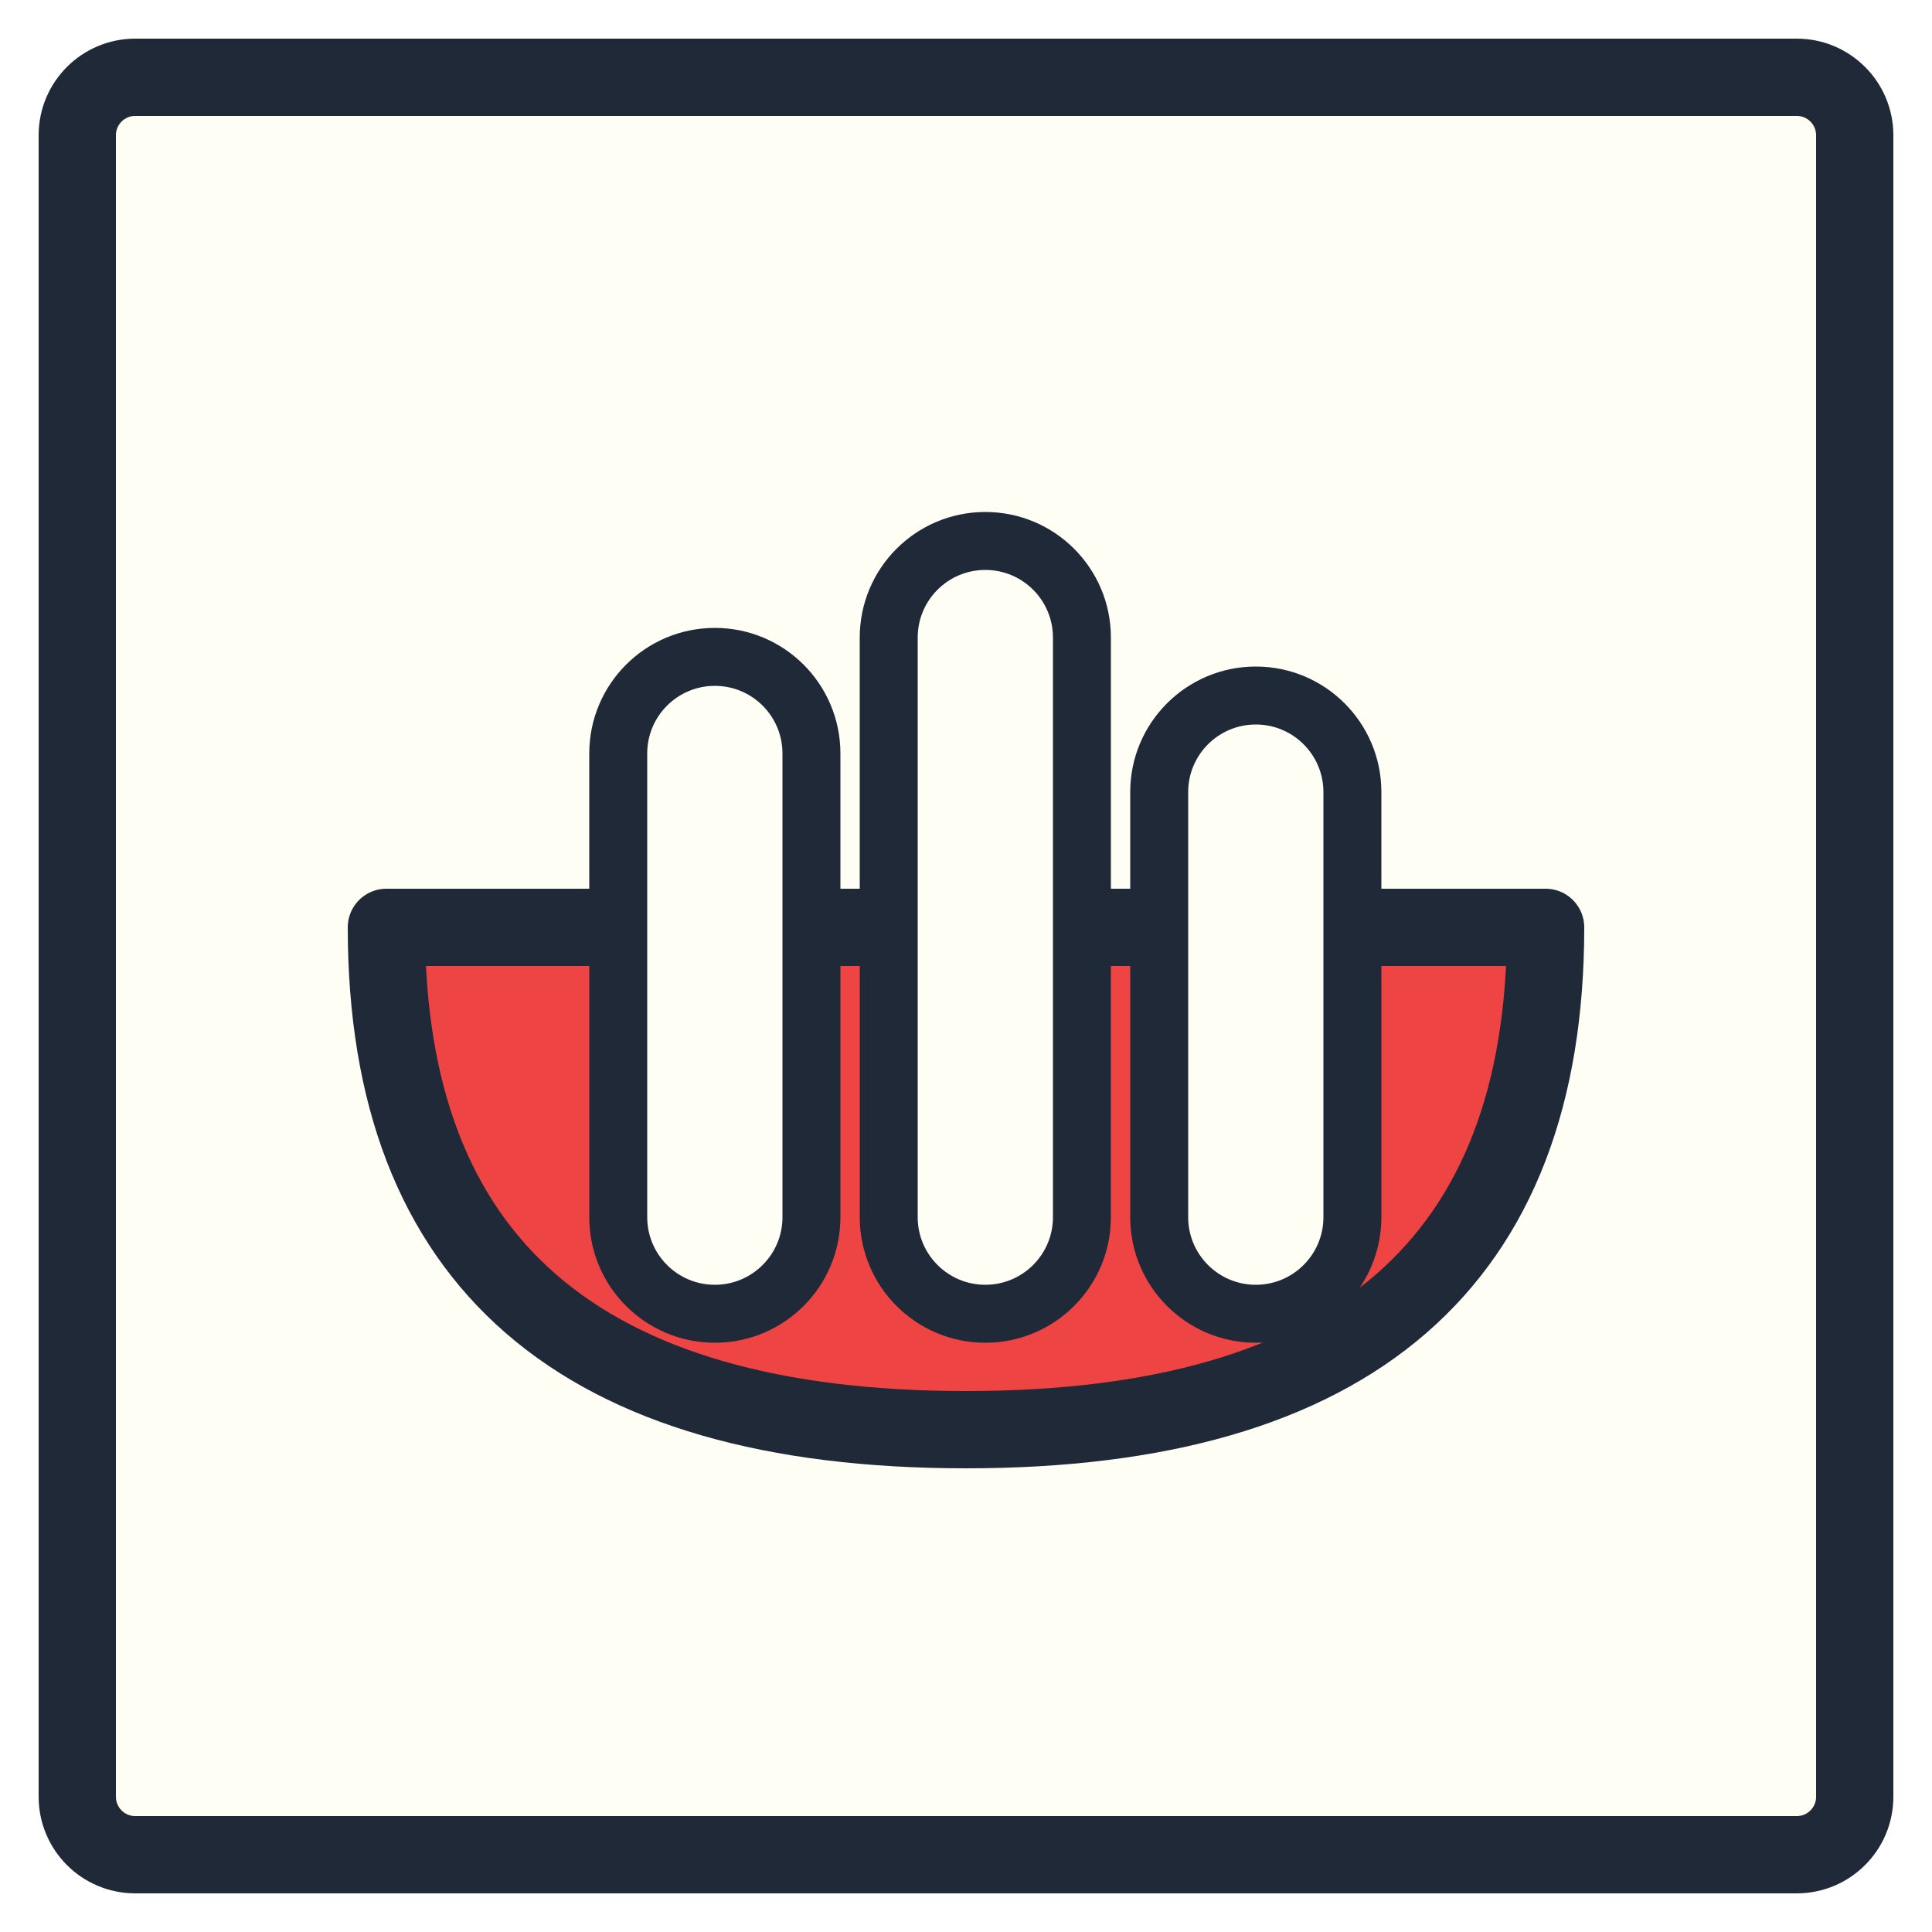
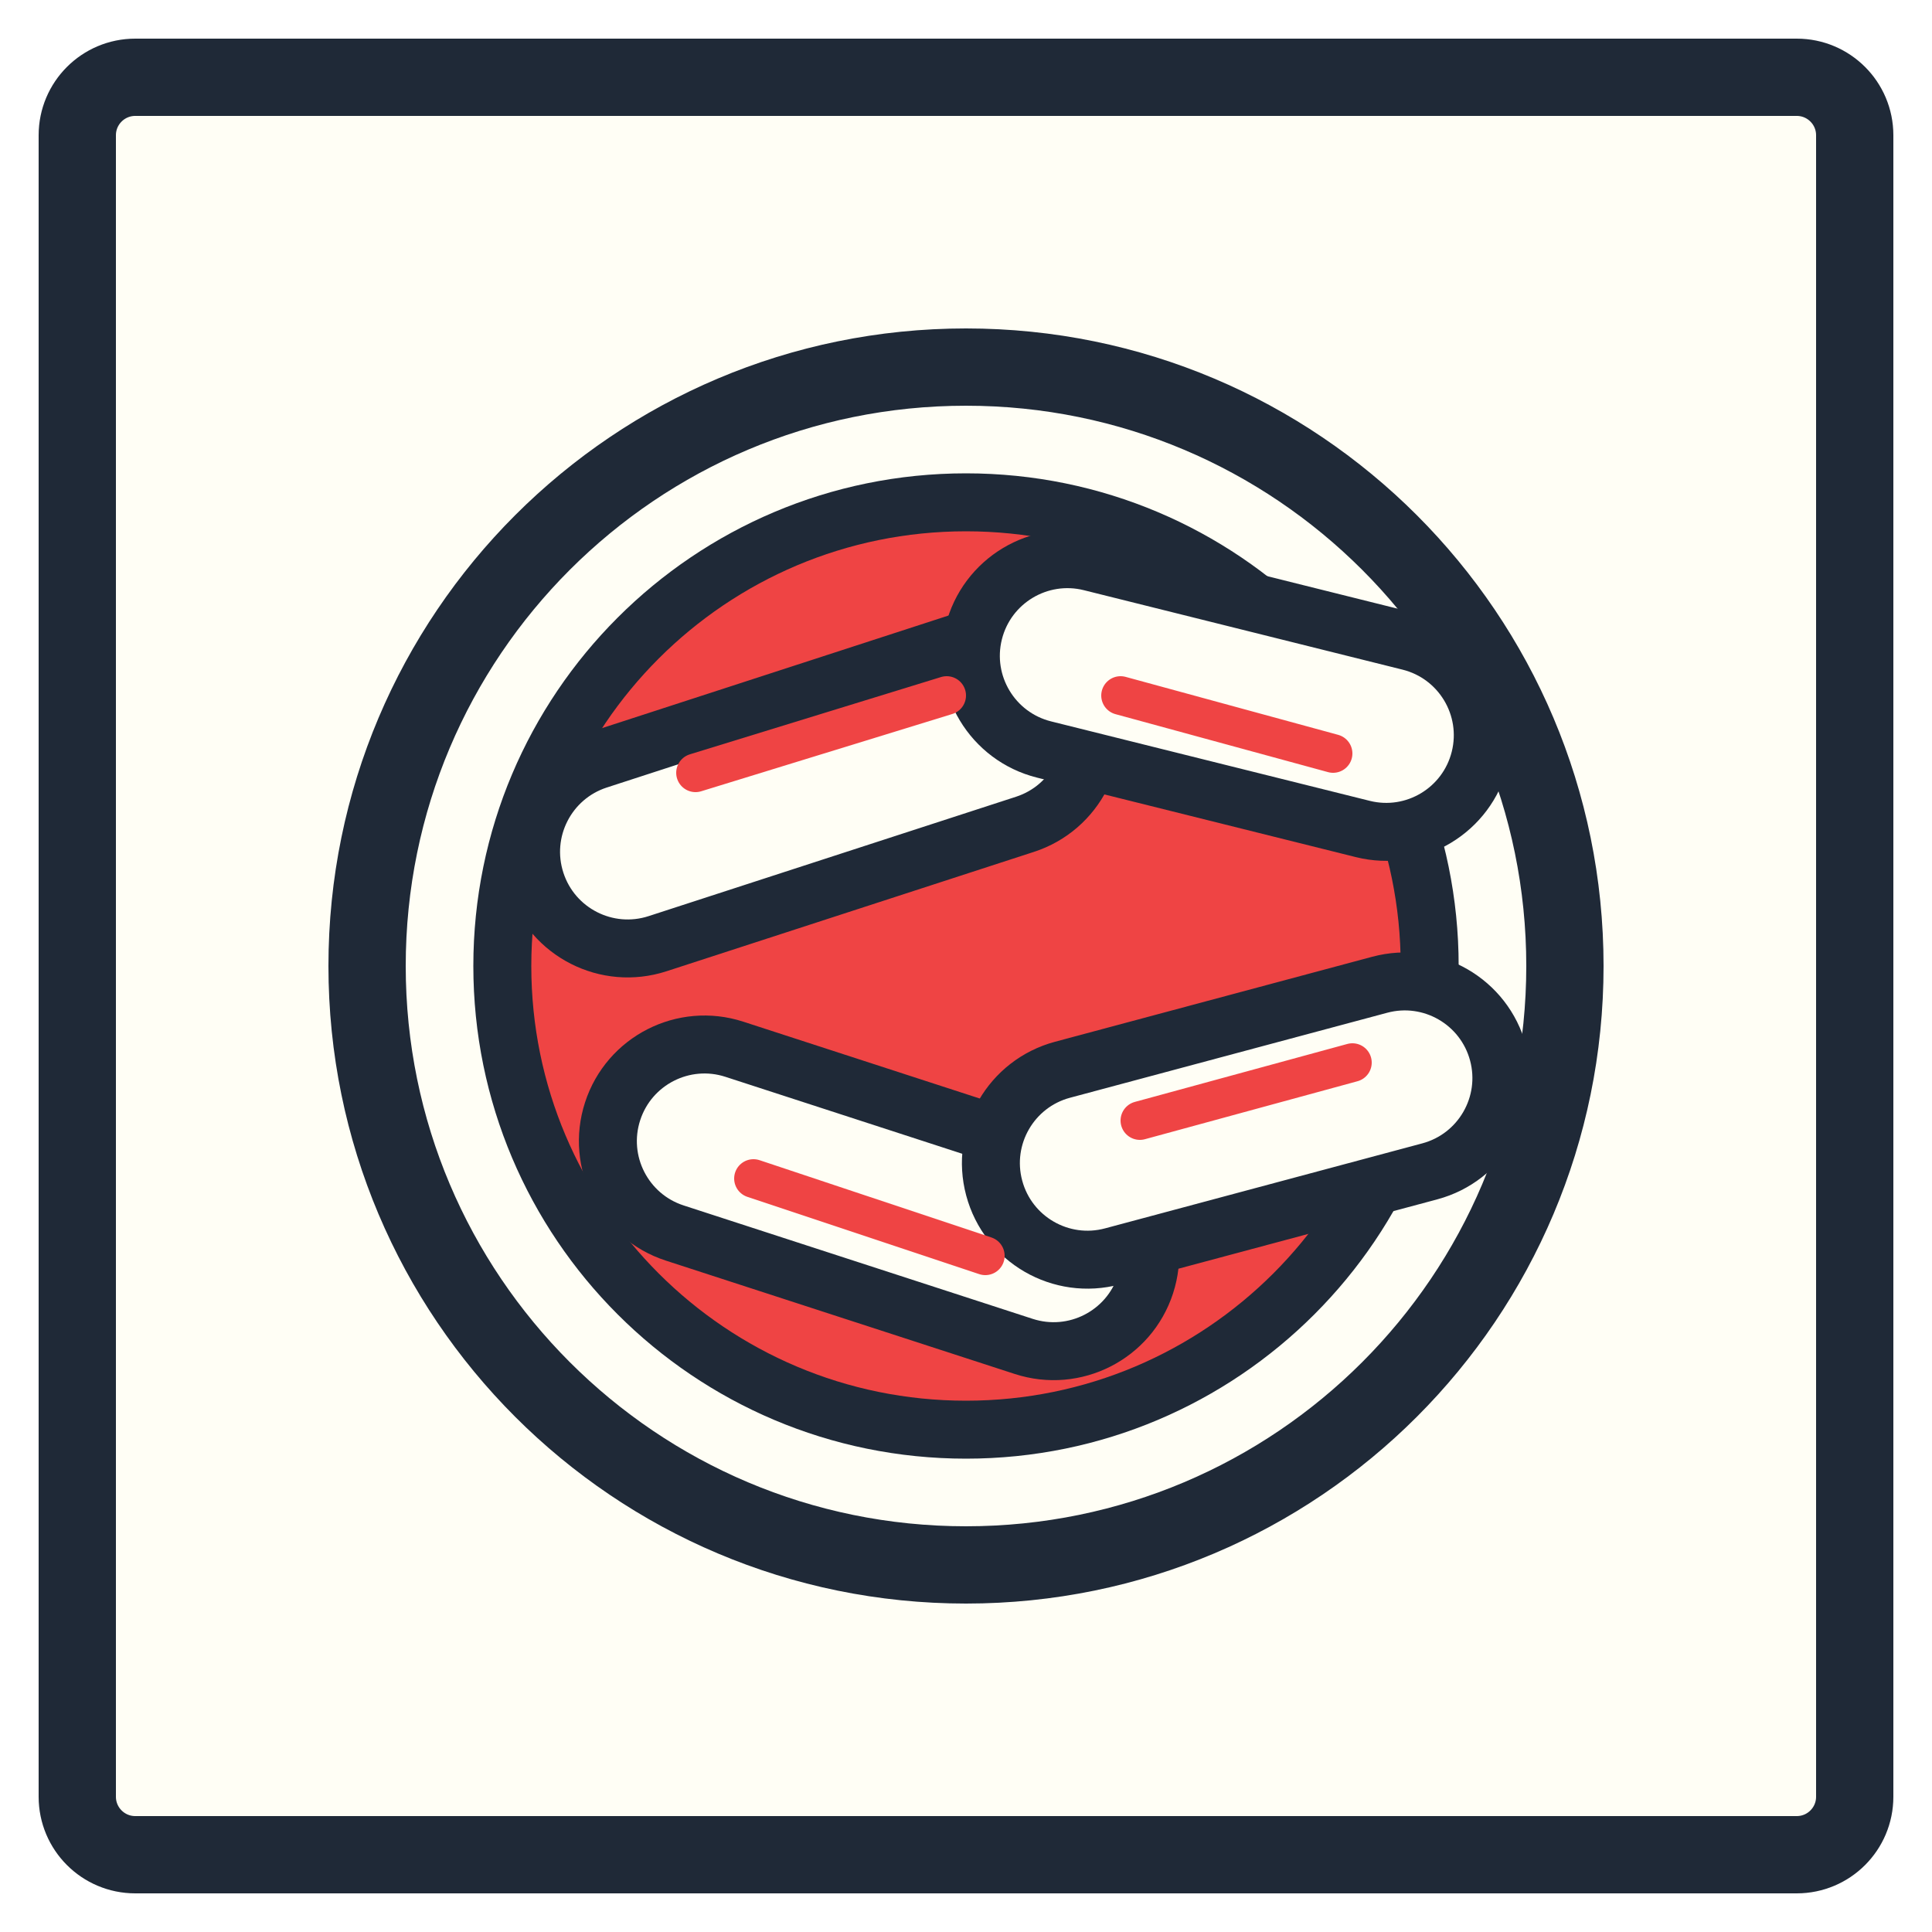
<svg xmlns="http://www.w3.org/2000/svg" viewBox="0 0 100 100" fill="none">
  <rect x="4" y="4" width="92" height="92" rx="3" fill="#fffef5" stroke="#1f2937" stroke-width="4" />
-   <path d="M20 48 Q20 74 50 74 Q80 74 80 48Z" fill="#ef4444" stroke="#1f2937" stroke-width="4" stroke-linejoin="round" />
-   <rect x="32" y="34" width="10" height="34" rx="5" fill="#fffef5" stroke="#1f2937" stroke-width="3" />
-   <rect x="46" y="28" width="10" height="40" rx="5" fill="#fffef5" stroke="#1f2937" stroke-width="3" />
-   <rect x="60" y="36" width="10" height="32" rx="5" fill="#fffef5" stroke="#1f2937" stroke-width="3" />
+   <circle cx="50" cy="50" r="31" fill="#fffef5" stroke="#1f2937" stroke-width="4" />
+   <circle cx="50" cy="50" r="24" fill="#ef4444" stroke="#1f2937" stroke-width="3" />
+   <rect x="27" y="36" width="30" height="10" rx="5" transform="rotate(-18 42 41)" fill="#fffef5" stroke="#1f2937" stroke-width="3" />
+   <rect x="50" y="31" width="27" height="10" rx="5" transform="rotate(14 63.5 36)" fill="#fffef5" stroke="#1f2937" stroke-width="3" />
+   <rect x="31" y="57" width="29" height="10" rx="5" transform="rotate(18 45.5 62)" fill="#fffef5" stroke="#1f2937" stroke-width="3" />
+   <rect x="51" y="53" width="27" height="10" rx="5" transform="rotate(-15 64.5 58)" fill="#fffef5" stroke="#1f2937" stroke-width="3" />
+   <path d="M36 40 L49 36" stroke="#ef4444" stroke-width="2" stroke-linecap="round" />
+   <path d="M58 36 L69 39" stroke="#ef4444" stroke-width="2" stroke-linecap="round" />
+   <path d="M39 61 L51 65" stroke="#ef4444" stroke-width="2" stroke-linecap="round" />
+   <path d="M59 58 L70 55" stroke="#ef4444" stroke-width="2" stroke-linecap="round" />
</svg>
